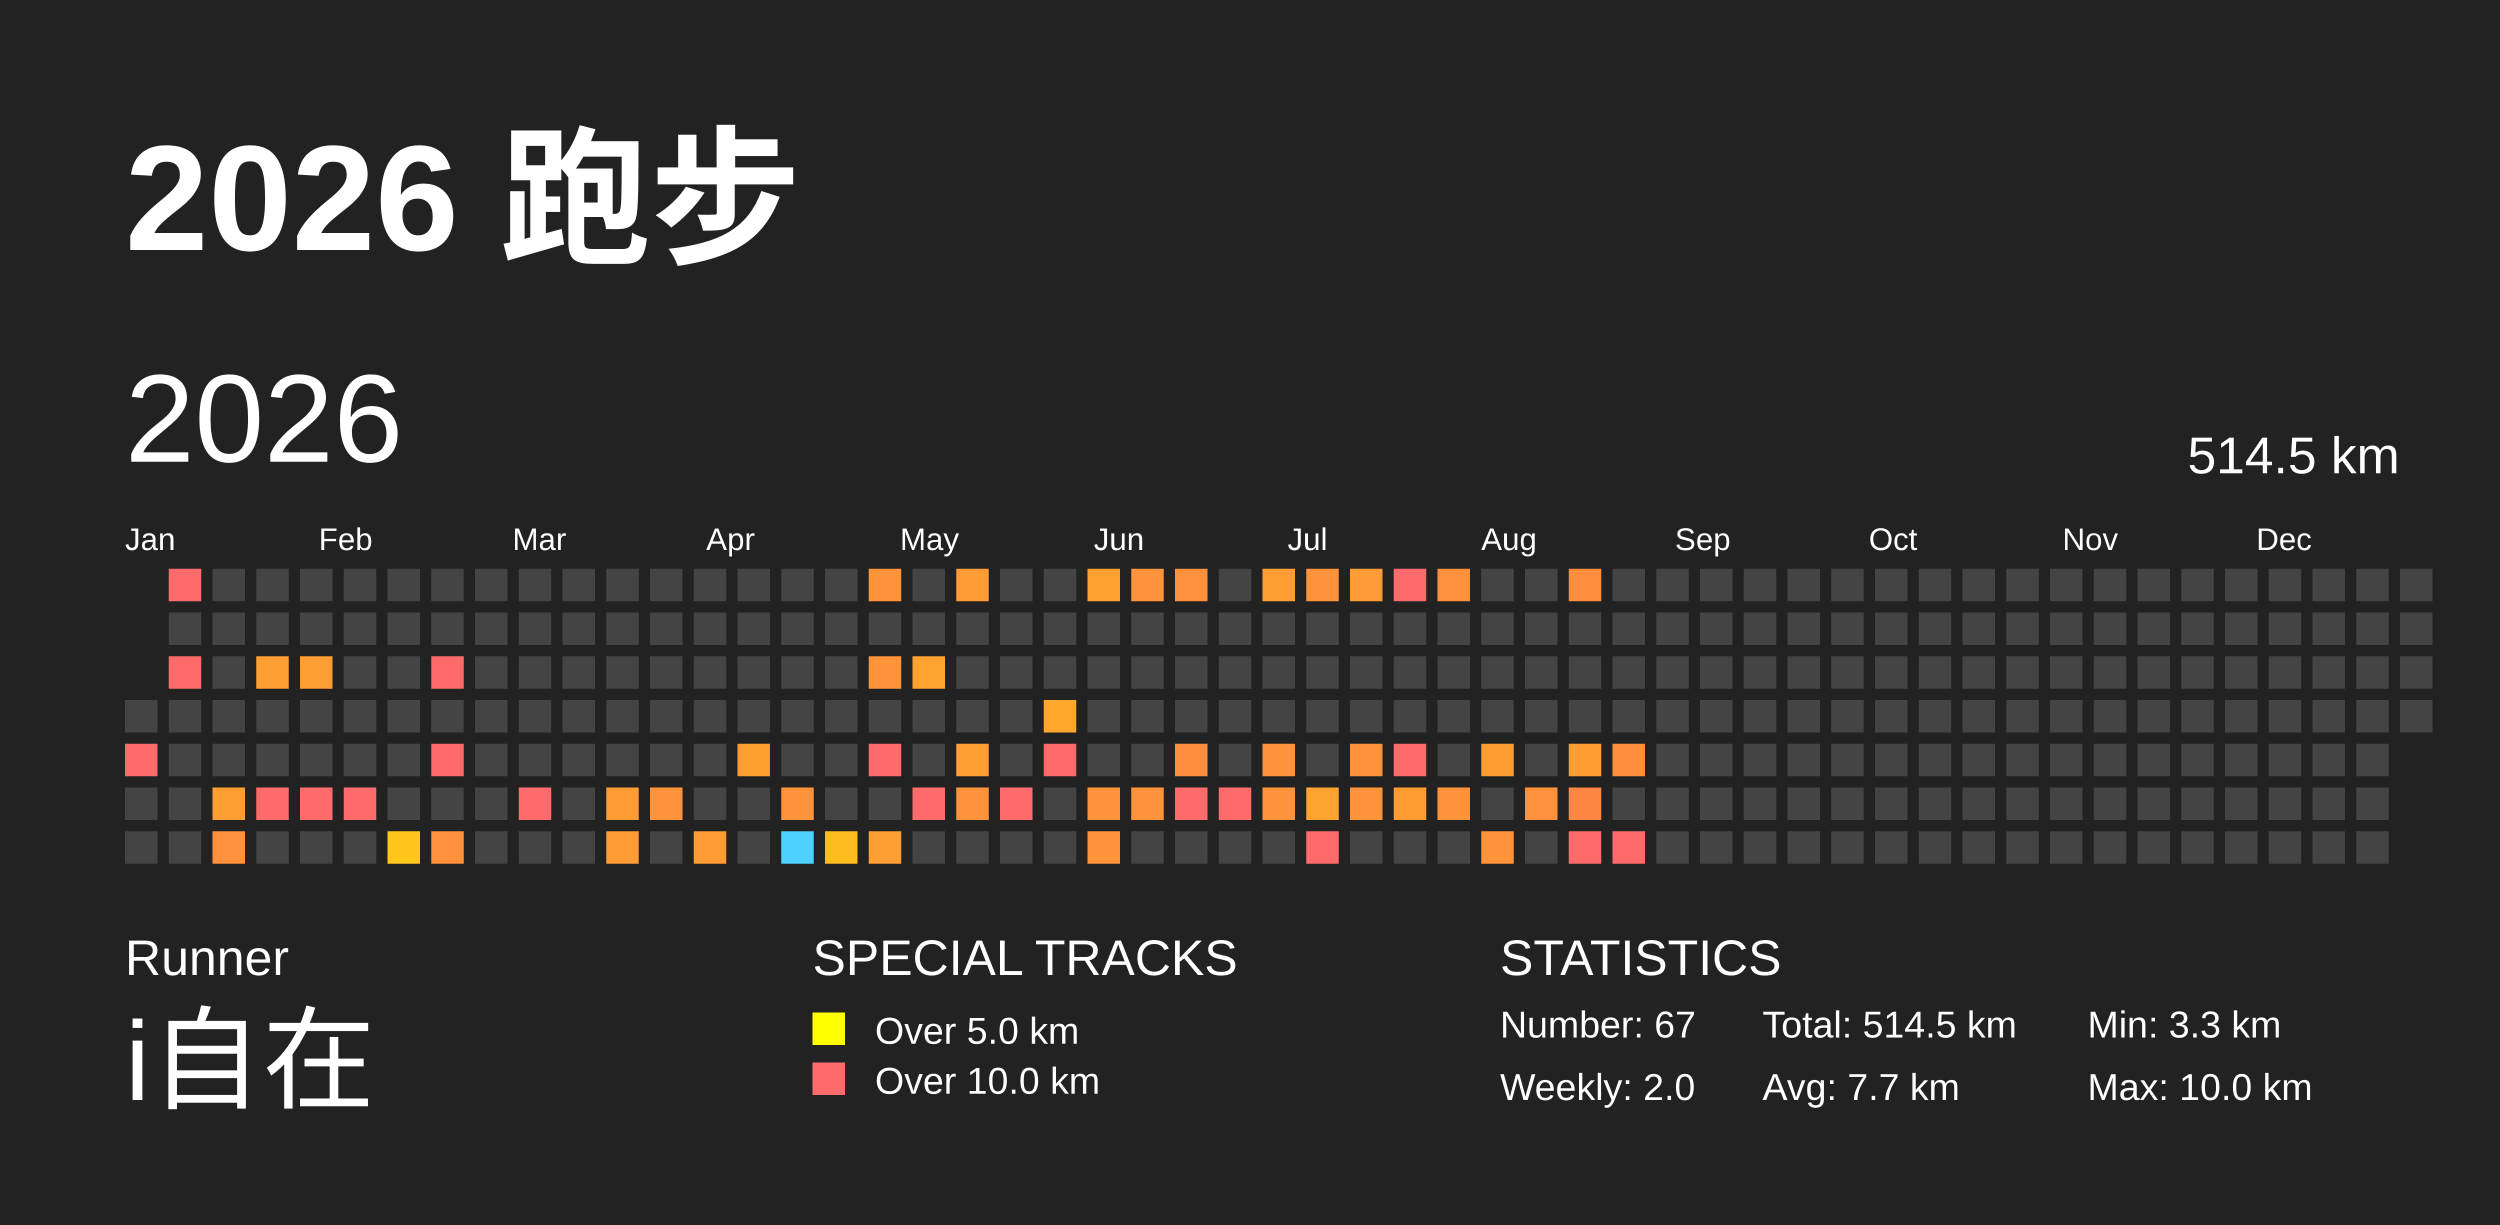
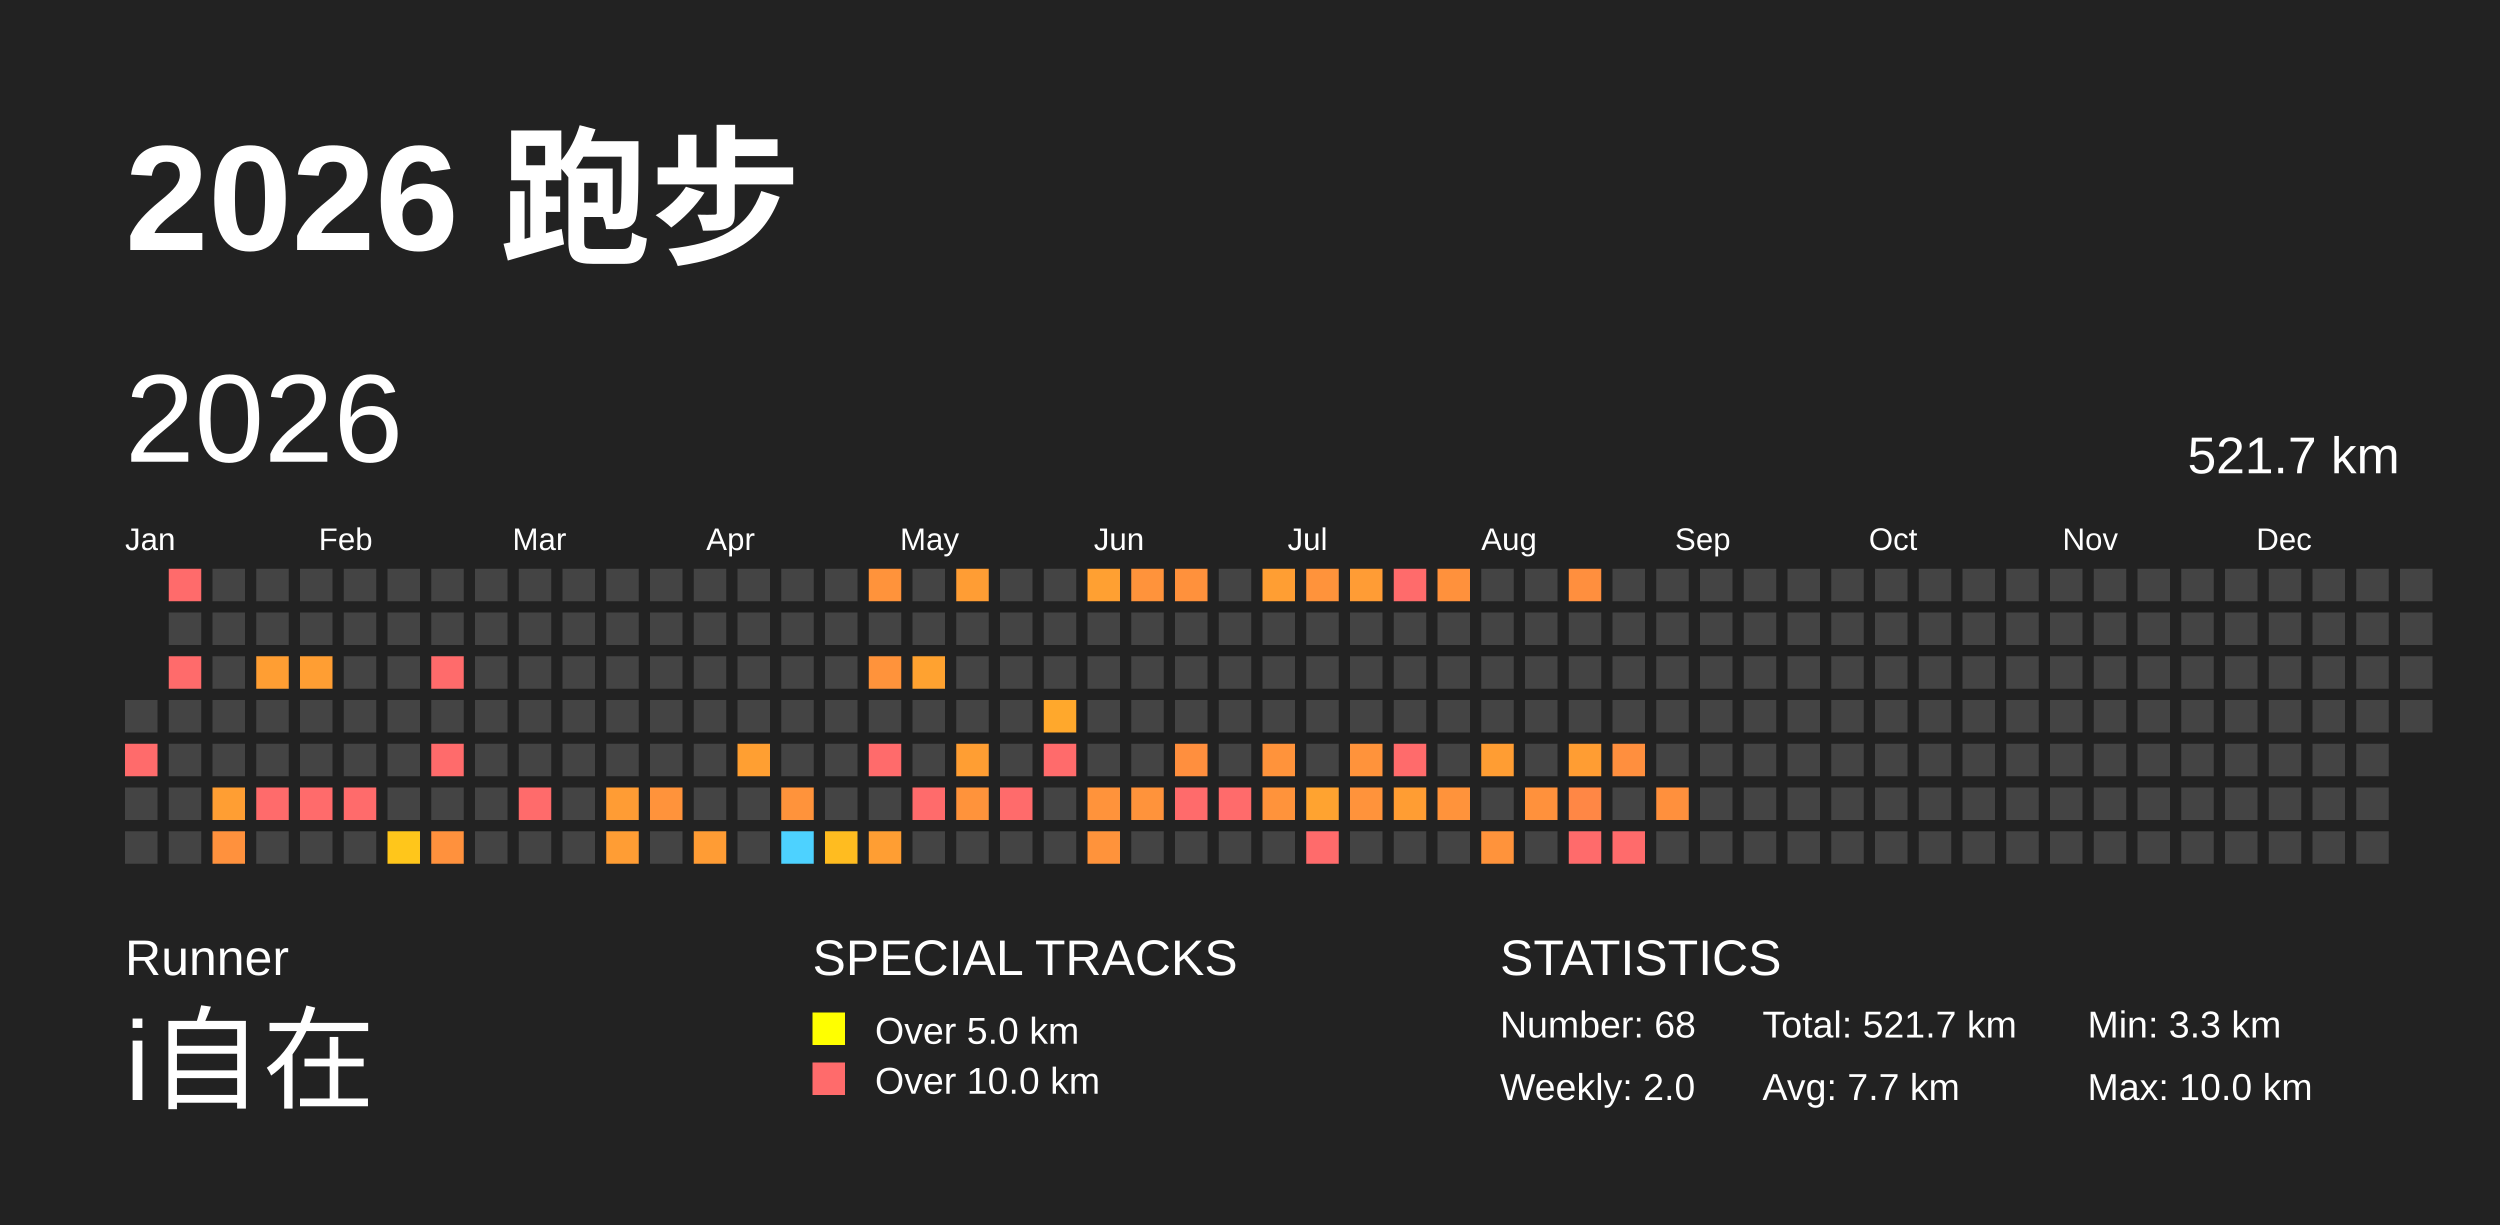
<svg xmlns="http://www.w3.org/2000/svg" baseProfile="full" height="98mm" version="1.1" viewBox="0,0,200,98" width="200mm">
  <defs />
  <rect fill="#222222" height="98" width="200" x="0" y="0" />
  <text fill="#FFFFFF" style="font-size:12px; font-family:Arial; font-weight:bold;" x="10" y="20">2026 跑步</text>
  <text fill="#FFFFFF" style="font-size:4px; font-family:Arial" x="10" y="78">Runner</text>
  <text fill="#FFFFFF" style="font-size:9px; font-family:Arial" x="10" y="88">i自在</text>
  <text fill="#FFFFFF" style="font-size:4px; font-family:Arial" x="65" y="78">SPECIAL TRACKS</text>
  <rect fill="#FFFF00" height="2.6" width="2.6" x="65" y="81" />
  <text fill="#FFFFFF" style="font-size:3px; font-family:Arial" x="70" y="83.5">Over 5.0 km</text>
  <rect fill="#FF6B6B" height="2.6" width="2.6" x="65" y="85" />
  <text fill="#FFFFFF" style="font-size:3px; font-family:Arial" x="70" y="87.5">Over 10.0 km</text>
  <text fill="#FFFFFF" style="font-size:4px; font-family:Arial" x="120" y="78">STATISTICS</text>
-   <text fill="#FFFFFF" style="font-size:3px; font-family:Arial" x="120" y="83">Number: 67</text>
+   <text fill="#FFFFFF" style="font-size:3px; font-family:Arial" x="120" y="83">Number: 68</text>
  <text fill="#FFFFFF" style="font-size:3px; font-family:Arial" x="120" y="88">Weekly: 2.0</text>
-   <text fill="#FFFFFF" style="font-size:3px; font-family:Arial" x="141" y="83">Total: 514.5 km</text>
+   <text fill="#FFFFFF" style="font-size:3px; font-family:Arial" x="141" y="83">Total: 521.7 km</text>
  <text fill="#FFFFFF" style="font-size:3px; font-family:Arial" x="141" y="88">Avg: 7.7 km</text>
  <text fill="#FFFFFF" style="font-size:3px; font-family:Arial" x="167" y="83">Min: 3.3 km</text>
  <text fill="#FFFFFF" style="font-size:3px; font-family:Arial" x="167" y="88">Max: 10.0 km</text>
  <text dominant-baseline="hanging" fill="#FFFFFF" style="font-size:10.0px; font-family:Arial;" x="10" y="30">2026</text>
-   <text dominant-baseline="hanging" fill="#FFFFFF" style="font-size:4.125px; font-family:Arial;" x="175" y="35">514.5 km</text>
+   <text dominant-baseline="hanging" fill="#FFFFFF" style="font-size:4.125px; font-family:Arial;" x="175" y="35">521.7 km</text>
  <text fill="#FFFFFF" style="font-size:2.5px; font-family:Arial" x="10.0" y="44">Jan</text>
  <text fill="#FFFFFF" style="font-size:2.5px; font-family:Arial" x="25.5" y="44">Feb</text>
  <text fill="#FFFFFF" style="font-size:2.5px; font-family:Arial" x="41.0" y="44">Mar</text>
  <text fill="#FFFFFF" style="font-size:2.5px; font-family:Arial" x="56.5" y="44">Apr</text>
  <text fill="#FFFFFF" style="font-size:2.5px; font-family:Arial" x="72.0" y="44">May</text>
  <text fill="#FFFFFF" style="font-size:2.5px; font-family:Arial" x="87.5" y="44">Jun</text>
  <text fill="#FFFFFF" style="font-size:2.5px; font-family:Arial" x="103.0" y="44">Jul</text>
  <text fill="#FFFFFF" style="font-size:2.5px; font-family:Arial" x="118.5" y="44">Aug</text>
  <text fill="#FFFFFF" style="font-size:2.5px; font-family:Arial" x="134.0" y="44">Sep</text>
  <text fill="#FFFFFF" style="font-size:2.5px; font-family:Arial" x="149.5" y="44">Oct</text>
  <text fill="#FFFFFF" style="font-size:2.5px; font-family:Arial" x="165.0" y="44">Nov</text>
  <text fill="#FFFFFF" style="font-size:2.5px; font-family:Arial" x="180.5" y="44">Dec</text>
  <rect fill="#444444" height="2.6" width="2.6" x="10.0" y="56.0" />
  <rect fill="#FF6B6B" height="2.6" width="2.6" x="10.0" y="59.5" />
  <rect fill="#444444" height="2.6" width="2.6" x="10.0" y="63.0" />
  <rect fill="#444444" height="2.6" width="2.6" x="10.0" y="66.5" />
  <rect fill="#FF6B6B" height="2.6" width="2.6" x="13.5" y="45.5" />
  <rect fill="#444444" height="2.6" width="2.6" x="13.5" y="49.0" />
  <rect fill="#FF6B6B" height="2.6" width="2.6" x="13.5" y="52.5" />
  <rect fill="#444444" height="2.6" width="2.6" x="13.5" y="56.0" />
  <rect fill="#444444" height="2.6" width="2.6" x="13.5" y="59.5" />
  <rect fill="#444444" height="2.6" width="2.6" x="13.5" y="63.0" />
  <rect fill="#444444" height="2.6" width="2.6" x="13.5" y="66.5" />
  <rect fill="#444444" height="2.6" width="2.6" x="17.0" y="45.5" />
  <rect fill="#444444" height="2.6" width="2.6" x="17.0" y="49.0" />
  <rect fill="#444444" height="2.6" width="2.6" x="17.0" y="52.5" />
  <rect fill="#444444" height="2.6" width="2.6" x="17.0" y="56.0" />
  <rect fill="#444444" height="2.6" width="2.6" x="17.0" y="59.5" />
  <rect fill="#ff9e33" height="2.6" width="2.6" x="17.0" y="63.0" />
  <rect fill="#ff913d" height="2.6" width="2.6" x="17.0" y="66.5" />
  <rect fill="#444444" height="2.6" width="2.6" x="20.5" y="45.5" />
  <rect fill="#444444" height="2.6" width="2.6" x="20.5" y="49.0" />
  <rect fill="#ff9e33" height="2.6" width="2.6" x="20.5" y="52.5" />
  <rect fill="#444444" height="2.6" width="2.6" x="20.5" y="56.0" />
  <rect fill="#444444" height="2.6" width="2.6" x="20.5" y="59.5" />
  <rect fill="#FF6B6B" height="2.6" width="2.6" x="20.5" y="63.0" />
  <rect fill="#444444" height="2.6" width="2.6" x="20.5" y="66.5" />
  <rect fill="#444444" height="2.6" width="2.6" x="24.0" y="45.5" />
  <rect fill="#444444" height="2.6" width="2.6" x="24.0" y="49.0" />
  <rect fill="#ff9e33" height="2.6" width="2.6" x="24.0" y="52.5" />
  <rect fill="#444444" height="2.6" width="2.6" x="24.0" y="56.0" />
  <rect fill="#444444" height="2.6" width="2.6" x="24.0" y="59.5" />
  <rect fill="#FF6B6B" height="2.6" width="2.6" x="24.0" y="63.0" />
  <rect fill="#444444" height="2.6" width="2.6" x="24.0" y="66.5" />
  <rect fill="#444444" height="2.6" width="2.6" x="27.5" y="45.5" />
  <rect fill="#444444" height="2.6" width="2.6" x="27.5" y="49.0" />
  <rect fill="#444444" height="2.6" width="2.6" x="27.5" y="52.5" />
  <rect fill="#444444" height="2.6" width="2.6" x="27.5" y="56.0" />
  <rect fill="#444444" height="2.6" width="2.6" x="27.5" y="59.5" />
  <rect fill="#FF6B6B" height="2.6" width="2.6" x="27.5" y="63.0" />
  <rect fill="#444444" height="2.6" width="2.6" x="27.5" y="66.5" />
  <rect fill="#444444" height="2.6" width="2.6" x="31.0" y="45.5" />
  <rect fill="#444444" height="2.6" width="2.6" x="31.0" y="49.0" />
  <rect fill="#444444" height="2.6" width="2.6" x="31.0" y="52.5" />
  <rect fill="#444444" height="2.6" width="2.6" x="31.0" y="56.0" />
  <rect fill="#444444" height="2.6" width="2.6" x="31.0" y="59.5" />
  <rect fill="#444444" height="2.6" width="2.6" x="31.0" y="63.0" />
  <rect fill="#ffc61b" height="2.6" width="2.6" x="31.0" y="66.5" />
  <rect fill="#444444" height="2.6" width="2.6" x="34.5" y="45.5" />
  <rect fill="#444444" height="2.6" width="2.6" x="34.5" y="49.0" />
  <rect fill="#FF6B6B" height="2.6" width="2.6" x="34.5" y="52.5" />
  <rect fill="#444444" height="2.6" width="2.6" x="34.5" y="56.0" />
  <rect fill="#FF6B6B" height="2.6" width="2.6" x="34.5" y="59.5" />
  <rect fill="#444444" height="2.6" width="2.6" x="34.5" y="63.0" />
  <rect fill="#ff913d" height="2.6" width="2.6" x="34.5" y="66.5" />
  <rect fill="#444444" height="2.6" width="2.6" x="38.0" y="45.5" />
  <rect fill="#444444" height="2.6" width="2.6" x="38.0" y="49.0" />
  <rect fill="#444444" height="2.6" width="2.6" x="38.0" y="52.5" />
  <rect fill="#444444" height="2.6" width="2.6" x="38.0" y="56.0" />
  <rect fill="#444444" height="2.6" width="2.6" x="38.0" y="59.5" />
  <rect fill="#444444" height="2.6" width="2.6" x="38.0" y="63.0" />
  <rect fill="#444444" height="2.6" width="2.6" x="38.0" y="66.5" />
  <rect fill="#444444" height="2.6" width="2.6" x="41.5" y="45.5" />
  <rect fill="#444444" height="2.6" width="2.6" x="41.5" y="49.0" />
  <rect fill="#444444" height="2.6" width="2.6" x="41.5" y="52.5" />
  <rect fill="#444444" height="2.6" width="2.6" x="41.5" y="56.0" />
  <rect fill="#444444" height="2.6" width="2.6" x="41.5" y="59.5" />
  <rect fill="#FF6B6B" height="2.6" width="2.6" x="41.5" y="63.0" />
  <rect fill="#444444" height="2.6" width="2.6" x="41.5" y="66.5" />
  <rect fill="#444444" height="2.6" width="2.6" x="45.0" y="45.5" />
  <rect fill="#444444" height="2.6" width="2.6" x="45.0" y="49.0" />
  <rect fill="#444444" height="2.6" width="2.6" x="45.0" y="52.5" />
  <rect fill="#444444" height="2.6" width="2.6" x="45.0" y="56.0" />
  <rect fill="#444444" height="2.6" width="2.6" x="45.0" y="59.5" />
  <rect fill="#444444" height="2.6" width="2.6" x="45.0" y="63.0" />
  <rect fill="#444444" height="2.6" width="2.6" x="45.0" y="66.5" />
  <rect fill="#444444" height="2.6" width="2.6" x="48.5" y="45.5" />
  <rect fill="#444444" height="2.6" width="2.6" x="48.5" y="49.0" />
  <rect fill="#444444" height="2.6" width="2.6" x="48.5" y="52.5" />
  <rect fill="#444444" height="2.6" width="2.6" x="48.5" y="56.0" />
  <rect fill="#444444" height="2.6" width="2.6" x="48.5" y="59.5" />
  <rect fill="#ff9c34" height="2.6" width="2.6" x="48.5" y="63.0" />
  <rect fill="#ff9d34" height="2.6" width="2.6" x="48.5" y="66.5" />
  <rect fill="#444444" height="2.6" width="2.6" x="52.0" y="45.5" />
  <rect fill="#444444" height="2.6" width="2.6" x="52.0" y="49.0" />
  <rect fill="#444444" height="2.6" width="2.6" x="52.0" y="52.5" />
  <rect fill="#444444" height="2.6" width="2.6" x="52.0" y="56.0" />
  <rect fill="#444444" height="2.6" width="2.6" x="52.0" y="59.5" />
  <rect fill="#ff933b" height="2.6" width="2.6" x="52.0" y="63.0" />
  <rect fill="#444444" height="2.6" width="2.6" x="52.0" y="66.5" />
  <rect fill="#444444" height="2.6" width="2.6" x="55.5" y="45.5" />
  <rect fill="#444444" height="2.6" width="2.6" x="55.5" y="49.0" />
  <rect fill="#444444" height="2.6" width="2.6" x="55.5" y="52.5" />
  <rect fill="#444444" height="2.6" width="2.6" x="55.5" y="56.0" />
  <rect fill="#444444" height="2.6" width="2.6" x="55.5" y="59.5" />
  <rect fill="#444444" height="2.6" width="2.6" x="55.5" y="63.0" />
  <rect fill="#ff9c34" height="2.6" width="2.6" x="55.5" y="66.5" />
  <rect fill="#444444" height="2.6" width="2.6" x="59.0" y="45.5" />
  <rect fill="#444444" height="2.6" width="2.6" x="59.0" y="49.0" />
  <rect fill="#444444" height="2.6" width="2.6" x="59.0" y="52.5" />
  <rect fill="#444444" height="2.6" width="2.6" x="59.0" y="56.0" />
  <rect fill="#ff9f32" height="2.6" width="2.6" x="59.0" y="59.5" />
  <rect fill="#444444" height="2.6" width="2.6" x="59.0" y="63.0" />
  <rect fill="#444444" height="2.6" width="2.6" x="59.0" y="66.5" />
  <rect fill="#444444" height="2.6" width="2.6" x="62.5" y="45.5" />
  <rect fill="#444444" height="2.6" width="2.6" x="62.5" y="49.0" />
  <rect fill="#444444" height="2.6" width="2.6" x="62.5" y="52.5" />
  <rect fill="#444444" height="2.6" width="2.6" x="62.5" y="56.0" />
  <rect fill="#444444" height="2.6" width="2.6" x="62.5" y="59.5" />
  <rect fill="#ff933b" height="2.6" width="2.6" x="62.5" y="63.0" />
  <rect fill="#4dd2ff" height="2.6" width="2.6" x="62.5" y="66.5" />
  <rect fill="#444444" height="2.6" width="2.6" x="66.0" y="45.5" />
  <rect fill="#444444" height="2.6" width="2.6" x="66.0" y="49.0" />
  <rect fill="#444444" height="2.6" width="2.6" x="66.0" y="52.5" />
  <rect fill="#444444" height="2.6" width="2.6" x="66.0" y="56.0" />
  <rect fill="#444444" height="2.6" width="2.6" x="66.0" y="59.5" />
  <rect fill="#444444" height="2.6" width="2.6" x="66.0" y="63.0" />
  <rect fill="#ffbc20" height="2.6" width="2.6" x="66.0" y="66.5" />
  <rect fill="#ff933b" height="2.6" width="2.6" x="69.5" y="45.5" />
  <rect fill="#444444" height="2.6" width="2.6" x="69.5" y="49.0" />
  <rect fill="#ff933b" height="2.6" width="2.6" x="69.5" y="52.5" />
  <rect fill="#444444" height="2.6" width="2.6" x="69.5" y="56.0" />
  <rect fill="#FF6B6B" height="2.6" width="2.6" x="69.5" y="59.5" />
  <rect fill="#444444" height="2.6" width="2.6" x="69.5" y="63.0" />
  <rect fill="#ff9e33" height="2.6" width="2.6" x="69.5" y="66.5" />
  <rect fill="#444444" height="2.6" width="2.6" x="73.0" y="45.5" />
  <rect fill="#444444" height="2.6" width="2.6" x="73.0" y="49.0" />
  <rect fill="#ffa230" height="2.6" width="2.6" x="73.0" y="52.5" />
  <rect fill="#444444" height="2.6" width="2.6" x="73.0" y="56.0" />
  <rect fill="#444444" height="2.6" width="2.6" x="73.0" y="59.5" />
  <rect fill="#FF6B6B" height="2.6" width="2.6" x="73.0" y="63.0" />
  <rect fill="#444444" height="2.6" width="2.6" x="73.0" y="66.5" />
  <rect fill="#ff9d34" height="2.6" width="2.6" x="76.5" y="45.5" />
  <rect fill="#444444" height="2.6" width="2.6" x="76.5" y="49.0" />
  <rect fill="#444444" height="2.6" width="2.6" x="76.5" y="52.5" />
  <rect fill="#444444" height="2.6" width="2.6" x="76.5" y="56.0" />
  <rect fill="#ff9e33" height="2.6" width="2.6" x="76.5" y="59.5" />
  <rect fill="#ff933b" height="2.6" width="2.6" x="76.5" y="63.0" />
  <rect fill="#444444" height="2.6" width="2.6" x="76.5" y="66.5" />
  <rect fill="#444444" height="2.6" width="2.6" x="80.0" y="45.5" />
  <rect fill="#444444" height="2.6" width="2.6" x="80.0" y="49.0" />
  <rect fill="#444444" height="2.6" width="2.6" x="80.0" y="52.5" />
  <rect fill="#444444" height="2.6" width="2.6" x="80.0" y="56.0" />
  <rect fill="#444444" height="2.6" width="2.6" x="80.0" y="59.5" />
  <rect fill="#FF6B6B" height="2.6" width="2.6" x="80.0" y="63.0" />
  <rect fill="#444444" height="2.6" width="2.6" x="80.0" y="66.5" />
  <rect fill="#444444" height="2.6" width="2.6" x="83.5" y="45.5" />
  <rect fill="#444444" height="2.6" width="2.6" x="83.5" y="49.0" />
  <rect fill="#444444" height="2.6" width="2.6" x="83.5" y="52.5" />
  <rect fill="#ffa82c" height="2.6" width="2.6" x="83.5" y="56.0" />
  <rect fill="#FF6B6B" height="2.6" width="2.6" x="83.5" y="59.5" />
  <rect fill="#444444" height="2.6" width="2.6" x="83.5" y="63.0" />
  <rect fill="#444444" height="2.6" width="2.6" x="83.5" y="66.5" />
  <rect fill="#ffa032" height="2.6" width="2.6" x="87.0" y="45.5" />
  <rect fill="#444444" height="2.6" width="2.6" x="87.0" y="49.0" />
  <rect fill="#444444" height="2.6" width="2.6" x="87.0" y="52.5" />
  <rect fill="#444444" height="2.6" width="2.6" x="87.0" y="56.0" />
  <rect fill="#444444" height="2.6" width="2.6" x="87.0" y="59.5" />
  <rect fill="#ff933b" height="2.6" width="2.6" x="87.0" y="63.0" />
  <rect fill="#ff933b" height="2.6" width="2.6" x="87.0" y="66.5" />
  <rect fill="#ff933b" height="2.6" width="2.6" x="90.5" y="45.5" />
  <rect fill="#444444" height="2.6" width="2.6" x="90.5" y="49.0" />
  <rect fill="#444444" height="2.6" width="2.6" x="90.5" y="52.5" />
  <rect fill="#444444" height="2.6" width="2.6" x="90.5" y="56.0" />
  <rect fill="#444444" height="2.6" width="2.6" x="90.5" y="59.5" />
  <rect fill="#ff933b" height="2.6" width="2.6" x="90.5" y="63.0" />
  <rect fill="#444444" height="2.6" width="2.6" x="90.5" y="66.5" />
  <rect fill="#ff913c" height="2.6" width="2.6" x="94.0" y="45.5" />
  <rect fill="#444444" height="2.6" width="2.6" x="94.0" y="49.0" />
  <rect fill="#444444" height="2.6" width="2.6" x="94.0" y="52.5" />
  <rect fill="#444444" height="2.6" width="2.6" x="94.0" y="56.0" />
  <rect fill="#ff8f3e" height="2.6" width="2.6" x="94.0" y="59.5" />
  <rect fill="#FF6B6B" height="2.6" width="2.6" x="94.0" y="63.0" />
  <rect fill="#444444" height="2.6" width="2.6" x="94.0" y="66.5" />
  <rect fill="#444444" height="2.6" width="2.6" x="97.5" y="45.5" />
  <rect fill="#444444" height="2.6" width="2.6" x="97.5" y="49.0" />
  <rect fill="#444444" height="2.6" width="2.6" x="97.5" y="52.5" />
  <rect fill="#444444" height="2.6" width="2.6" x="97.5" y="56.0" />
  <rect fill="#444444" height="2.6" width="2.6" x="97.5" y="59.5" />
  <rect fill="#FF6B6B" height="2.6" width="2.6" x="97.5" y="63.0" />
  <rect fill="#444444" height="2.6" width="2.6" x="97.5" y="66.5" />
  <rect fill="#ff9e33" height="2.6" width="2.6" x="101.0" y="45.5" />
  <rect fill="#444444" height="2.6" width="2.6" x="101.0" y="49.0" />
  <rect fill="#444444" height="2.6" width="2.6" x="101.0" y="52.5" />
  <rect fill="#444444" height="2.6" width="2.6" x="101.0" y="56.0" />
  <rect fill="#ff933b" height="2.6" width="2.6" x="101.0" y="59.5" />
  <rect fill="#ff933b" height="2.6" width="2.6" x="101.0" y="63.0" />
  <rect fill="#444444" height="2.6" width="2.6" x="101.0" y="66.5" />
  <rect fill="#ff933b" height="2.6" width="2.6" x="104.5" y="45.5" />
  <rect fill="#444444" height="2.6" width="2.6" x="104.5" y="49.0" />
  <rect fill="#444444" height="2.6" width="2.6" x="104.5" y="52.5" />
  <rect fill="#444444" height="2.6" width="2.6" x="104.5" y="56.0" />
  <rect fill="#444444" height="2.6" width="2.6" x="104.5" y="59.5" />
  <rect fill="#ffa330" height="2.6" width="2.6" x="104.5" y="63.0" />
  <rect fill="#FF6B6B" height="2.6" width="2.6" x="104.5" y="66.5" />
  <rect fill="#ff9c35" height="2.6" width="2.6" x="108.0" y="45.5" />
  <rect fill="#444444" height="2.6" width="2.6" x="108.0" y="49.0" />
  <rect fill="#444444" height="2.6" width="2.6" x="108.0" y="52.5" />
  <rect fill="#444444" height="2.6" width="2.6" x="108.0" y="56.0" />
  <rect fill="#ff933b" height="2.6" width="2.6" x="108.0" y="59.5" />
  <rect fill="#ff933b" height="2.6" width="2.6" x="108.0" y="63.0" />
  <rect fill="#444444" height="2.6" width="2.6" x="108.0" y="66.5" />
  <rect fill="#FF6B6B" height="2.6" width="2.6" x="111.5" y="45.5" />
  <rect fill="#444444" height="2.6" width="2.6" x="111.5" y="49.0" />
  <rect fill="#444444" height="2.6" width="2.6" x="111.5" y="52.5" />
  <rect fill="#444444" height="2.6" width="2.6" x="111.5" y="56.0" />
  <rect fill="#FF6B6B" height="2.6" width="2.6" x="111.5" y="59.5" />
  <rect fill="#ff9d33" height="2.6" width="2.6" x="111.5" y="63.0" />
  <rect fill="#444444" height="2.6" width="2.6" x="111.5" y="66.5" />
  <rect fill="#ff913c" height="2.6" width="2.6" x="115.0" y="45.5" />
  <rect fill="#444444" height="2.6" width="2.6" x="115.0" y="49.0" />
  <rect fill="#444444" height="2.6" width="2.6" x="115.0" y="52.5" />
  <rect fill="#444444" height="2.6" width="2.6" x="115.0" y="56.0" />
  <rect fill="#444444" height="2.6" width="2.6" x="115.0" y="59.5" />
  <rect fill="#ff933b" height="2.6" width="2.6" x="115.0" y="63.0" />
  <rect fill="#444444" height="2.6" width="2.6" x="115.0" y="66.5" />
  <rect fill="#444444" height="2.6" width="2.6" x="118.5" y="45.5" />
  <rect fill="#444444" height="2.6" width="2.6" x="118.5" y="49.0" />
  <rect fill="#444444" height="2.6" width="2.6" x="118.5" y="52.5" />
  <rect fill="#444444" height="2.6" width="2.6" x="118.5" y="56.0" />
  <rect fill="#ff9d33" height="2.6" width="2.6" x="118.5" y="59.5" />
  <rect fill="#444444" height="2.6" width="2.6" x="118.5" y="63.0" />
  <rect fill="#ff933b" height="2.6" width="2.6" x="118.5" y="66.5" />
  <rect fill="#444444" height="2.6" width="2.6" x="122.0" y="45.5" />
  <rect fill="#444444" height="2.6" width="2.6" x="122.0" y="49.0" />
  <rect fill="#444444" height="2.6" width="2.6" x="122.0" y="52.5" />
  <rect fill="#444444" height="2.6" width="2.6" x="122.0" y="56.0" />
  <rect fill="#444444" height="2.6" width="2.6" x="122.0" y="59.5" />
  <rect fill="#ff913c" height="2.6" width="2.6" x="122.0" y="63.0" />
  <rect fill="#444444" height="2.6" width="2.6" x="122.0" y="66.5" />
  <rect fill="#ff8f3e" height="2.6" width="2.6" x="125.5" y="45.5" />
  <rect fill="#444444" height="2.6" width="2.6" x="125.5" y="49.0" />
  <rect fill="#444444" height="2.6" width="2.6" x="125.5" y="52.5" />
  <rect fill="#444444" height="2.6" width="2.6" x="125.5" y="56.0" />
  <rect fill="#ff9d33" height="2.6" width="2.6" x="125.5" y="59.5" />
  <rect fill="#ff8745" height="2.6" width="2.6" x="125.5" y="63.0" />
  <rect fill="#FF6B6B" height="2.6" width="2.6" x="125.5" y="66.5" />
  <rect fill="#444444" height="2.6" width="2.6" x="129.0" y="45.5" />
  <rect fill="#444444" height="2.6" width="2.6" x="129.0" y="49.0" />
  <rect fill="#444444" height="2.6" width="2.6" x="129.0" y="52.5" />
  <rect fill="#444444" height="2.6" width="2.6" x="129.0" y="56.0" />
  <rect fill="#ff8f3e" height="2.6" width="2.6" x="129.0" y="59.5" />
  <rect fill="#444444" height="2.6" width="2.6" x="129.0" y="63.0" />
  <rect fill="#FF6B6B" height="2.6" width="2.6" x="129.0" y="66.5" />
  <rect fill="#444444" height="2.6" width="2.6" x="132.5" y="45.5" />
  <rect fill="#444444" height="2.6" width="2.6" x="132.5" y="49.0" />
  <rect fill="#444444" height="2.6" width="2.6" x="132.5" y="52.5" />
  <rect fill="#444444" height="2.6" width="2.6" x="132.5" y="56.0" />
  <rect fill="#444444" height="2.6" width="2.6" x="132.5" y="59.5" />
-   <rect fill="#444444" height="2.6" width="2.6" x="132.5" y="63.0" />
+   <rect fill="#ff903d" height="2.6" width="2.6" x="132.5" y="63.0" />
  <rect fill="#444444" height="2.6" width="2.6" x="132.5" y="66.5" />
  <rect fill="#444444" height="2.6" width="2.6" x="136.0" y="45.5" />
  <rect fill="#444444" height="2.6" width="2.6" x="136.0" y="49.0" />
  <rect fill="#444444" height="2.6" width="2.6" x="136.0" y="52.5" />
  <rect fill="#444444" height="2.6" width="2.6" x="136.0" y="56.0" />
  <rect fill="#444444" height="2.6" width="2.6" x="136.0" y="59.5" />
  <rect fill="#444444" height="2.6" width="2.6" x="136.0" y="63.0" />
  <rect fill="#444444" height="2.6" width="2.6" x="136.0" y="66.5" />
  <rect fill="#444444" height="2.6" width="2.6" x="139.5" y="45.5" />
  <rect fill="#444444" height="2.6" width="2.6" x="139.5" y="49.0" />
  <rect fill="#444444" height="2.6" width="2.6" x="139.5" y="52.5" />
  <rect fill="#444444" height="2.6" width="2.6" x="139.5" y="56.0" />
  <rect fill="#444444" height="2.6" width="2.6" x="139.5" y="59.5" />
  <rect fill="#444444" height="2.6" width="2.6" x="139.5" y="63.0" />
  <rect fill="#444444" height="2.6" width="2.6" x="139.5" y="66.5" />
  <rect fill="#444444" height="2.6" width="2.6" x="143.0" y="45.5" />
  <rect fill="#444444" height="2.6" width="2.6" x="143.0" y="49.0" />
  <rect fill="#444444" height="2.6" width="2.6" x="143.0" y="52.5" />
  <rect fill="#444444" height="2.6" width="2.6" x="143.0" y="56.0" />
  <rect fill="#444444" height="2.6" width="2.6" x="143.0" y="59.5" />
  <rect fill="#444444" height="2.6" width="2.6" x="143.0" y="63.0" />
  <rect fill="#444444" height="2.6" width="2.6" x="143.0" y="66.5" />
  <rect fill="#444444" height="2.6" width="2.6" x="146.5" y="45.5" />
  <rect fill="#444444" height="2.6" width="2.6" x="146.5" y="49.0" />
  <rect fill="#444444" height="2.6" width="2.6" x="146.5" y="52.5" />
  <rect fill="#444444" height="2.6" width="2.6" x="146.5" y="56.0" />
  <rect fill="#444444" height="2.6" width="2.6" x="146.5" y="59.5" />
  <rect fill="#444444" height="2.6" width="2.6" x="146.5" y="63.0" />
  <rect fill="#444444" height="2.6" width="2.6" x="146.5" y="66.5" />
  <rect fill="#444444" height="2.6" width="2.6" x="150.0" y="45.5" />
  <rect fill="#444444" height="2.6" width="2.6" x="150.0" y="49.0" />
  <rect fill="#444444" height="2.6" width="2.6" x="150.0" y="52.5" />
  <rect fill="#444444" height="2.6" width="2.6" x="150.0" y="56.0" />
  <rect fill="#444444" height="2.6" width="2.6" x="150.0" y="59.5" />
  <rect fill="#444444" height="2.6" width="2.6" x="150.0" y="63.0" />
  <rect fill="#444444" height="2.6" width="2.6" x="150.0" y="66.5" />
  <rect fill="#444444" height="2.6" width="2.6" x="153.5" y="45.5" />
  <rect fill="#444444" height="2.6" width="2.6" x="153.5" y="49.0" />
  <rect fill="#444444" height="2.6" width="2.6" x="153.5" y="52.5" />
  <rect fill="#444444" height="2.6" width="2.6" x="153.5" y="56.0" />
  <rect fill="#444444" height="2.6" width="2.6" x="153.5" y="59.5" />
  <rect fill="#444444" height="2.6" width="2.6" x="153.5" y="63.0" />
  <rect fill="#444444" height="2.6" width="2.6" x="153.5" y="66.5" />
  <rect fill="#444444" height="2.6" width="2.6" x="157.0" y="45.5" />
  <rect fill="#444444" height="2.6" width="2.6" x="157.0" y="49.0" />
  <rect fill="#444444" height="2.6" width="2.6" x="157.0" y="52.5" />
  <rect fill="#444444" height="2.6" width="2.6" x="157.0" y="56.0" />
  <rect fill="#444444" height="2.6" width="2.6" x="157.0" y="59.5" />
  <rect fill="#444444" height="2.6" width="2.6" x="157.0" y="63.0" />
  <rect fill="#444444" height="2.6" width="2.6" x="157.0" y="66.5" />
  <rect fill="#444444" height="2.6" width="2.6" x="160.5" y="45.5" />
  <rect fill="#444444" height="2.6" width="2.6" x="160.5" y="49.0" />
  <rect fill="#444444" height="2.6" width="2.6" x="160.5" y="52.5" />
  <rect fill="#444444" height="2.6" width="2.6" x="160.5" y="56.0" />
  <rect fill="#444444" height="2.6" width="2.6" x="160.5" y="59.5" />
  <rect fill="#444444" height="2.6" width="2.6" x="160.5" y="63.0" />
  <rect fill="#444444" height="2.6" width="2.6" x="160.5" y="66.5" />
  <rect fill="#444444" height="2.6" width="2.6" x="164.0" y="45.5" />
  <rect fill="#444444" height="2.6" width="2.6" x="164.0" y="49.0" />
  <rect fill="#444444" height="2.6" width="2.6" x="164.0" y="52.5" />
  <rect fill="#444444" height="2.6" width="2.6" x="164.0" y="56.0" />
  <rect fill="#444444" height="2.6" width="2.6" x="164.0" y="59.5" />
  <rect fill="#444444" height="2.6" width="2.6" x="164.0" y="63.0" />
  <rect fill="#444444" height="2.6" width="2.6" x="164.0" y="66.5" />
  <rect fill="#444444" height="2.6" width="2.6" x="167.5" y="45.5" />
  <rect fill="#444444" height="2.6" width="2.6" x="167.5" y="49.0" />
  <rect fill="#444444" height="2.6" width="2.6" x="167.5" y="52.5" />
  <rect fill="#444444" height="2.6" width="2.6" x="167.5" y="56.0" />
  <rect fill="#444444" height="2.6" width="2.6" x="167.5" y="59.5" />
  <rect fill="#444444" height="2.6" width="2.6" x="167.5" y="63.0" />
  <rect fill="#444444" height="2.6" width="2.6" x="167.5" y="66.5" />
  <rect fill="#444444" height="2.6" width="2.6" x="171.0" y="45.5" />
  <rect fill="#444444" height="2.6" width="2.6" x="171.0" y="49.0" />
  <rect fill="#444444" height="2.6" width="2.6" x="171.0" y="52.5" />
  <rect fill="#444444" height="2.6" width="2.6" x="171.0" y="56.0" />
  <rect fill="#444444" height="2.6" width="2.6" x="171.0" y="59.5" />
  <rect fill="#444444" height="2.6" width="2.6" x="171.0" y="63.0" />
  <rect fill="#444444" height="2.6" width="2.6" x="171.0" y="66.5" />
  <rect fill="#444444" height="2.6" width="2.6" x="174.5" y="45.5" />
  <rect fill="#444444" height="2.6" width="2.6" x="174.5" y="49.0" />
  <rect fill="#444444" height="2.6" width="2.6" x="174.5" y="52.5" />
  <rect fill="#444444" height="2.6" width="2.6" x="174.5" y="56.0" />
  <rect fill="#444444" height="2.6" width="2.6" x="174.5" y="59.5" />
  <rect fill="#444444" height="2.6" width="2.6" x="174.5" y="63.0" />
  <rect fill="#444444" height="2.6" width="2.6" x="174.5" y="66.5" />
  <rect fill="#444444" height="2.6" width="2.6" x="178.0" y="45.5" />
  <rect fill="#444444" height="2.6" width="2.6" x="178.0" y="49.0" />
  <rect fill="#444444" height="2.6" width="2.6" x="178.0" y="52.5" />
  <rect fill="#444444" height="2.6" width="2.6" x="178.0" y="56.0" />
  <rect fill="#444444" height="2.6" width="2.6" x="178.0" y="59.5" />
  <rect fill="#444444" height="2.6" width="2.6" x="178.0" y="63.0" />
  <rect fill="#444444" height="2.6" width="2.6" x="178.0" y="66.5" />
  <rect fill="#444444" height="2.6" width="2.6" x="181.5" y="45.5" />
  <rect fill="#444444" height="2.6" width="2.6" x="181.5" y="49.0" />
  <rect fill="#444444" height="2.6" width="2.6" x="181.5" y="52.5" />
  <rect fill="#444444" height="2.6" width="2.6" x="181.5" y="56.0" />
  <rect fill="#444444" height="2.6" width="2.6" x="181.5" y="59.5" />
  <rect fill="#444444" height="2.6" width="2.6" x="181.5" y="63.0" />
  <rect fill="#444444" height="2.6" width="2.6" x="181.5" y="66.5" />
  <rect fill="#444444" height="2.6" width="2.6" x="185.0" y="45.5" />
  <rect fill="#444444" height="2.6" width="2.6" x="185.0" y="49.0" />
  <rect fill="#444444" height="2.6" width="2.6" x="185.0" y="52.5" />
  <rect fill="#444444" height="2.6" width="2.6" x="185.0" y="56.0" />
  <rect fill="#444444" height="2.6" width="2.6" x="185.0" y="59.5" />
  <rect fill="#444444" height="2.6" width="2.6" x="185.0" y="63.0" />
  <rect fill="#444444" height="2.6" width="2.6" x="185.0" y="66.5" />
  <rect fill="#444444" height="2.6" width="2.6" x="188.5" y="45.5" />
  <rect fill="#444444" height="2.6" width="2.6" x="188.5" y="49.0" />
  <rect fill="#444444" height="2.6" width="2.6" x="188.5" y="52.5" />
  <rect fill="#444444" height="2.6" width="2.6" x="188.5" y="56.0" />
  <rect fill="#444444" height="2.6" width="2.6" x="188.5" y="59.5" />
  <rect fill="#444444" height="2.6" width="2.6" x="188.5" y="63.0" />
  <rect fill="#444444" height="2.6" width="2.6" x="188.5" y="66.5" />
  <rect fill="#444444" height="2.6" width="2.6" x="192.0" y="45.5" />
  <rect fill="#444444" height="2.6" width="2.6" x="192.0" y="49.0" />
  <rect fill="#444444" height="2.6" width="2.6" x="192.0" y="52.5" />
  <rect fill="#444444" height="2.6" width="2.6" x="192.0" y="56.0" />
</svg>
